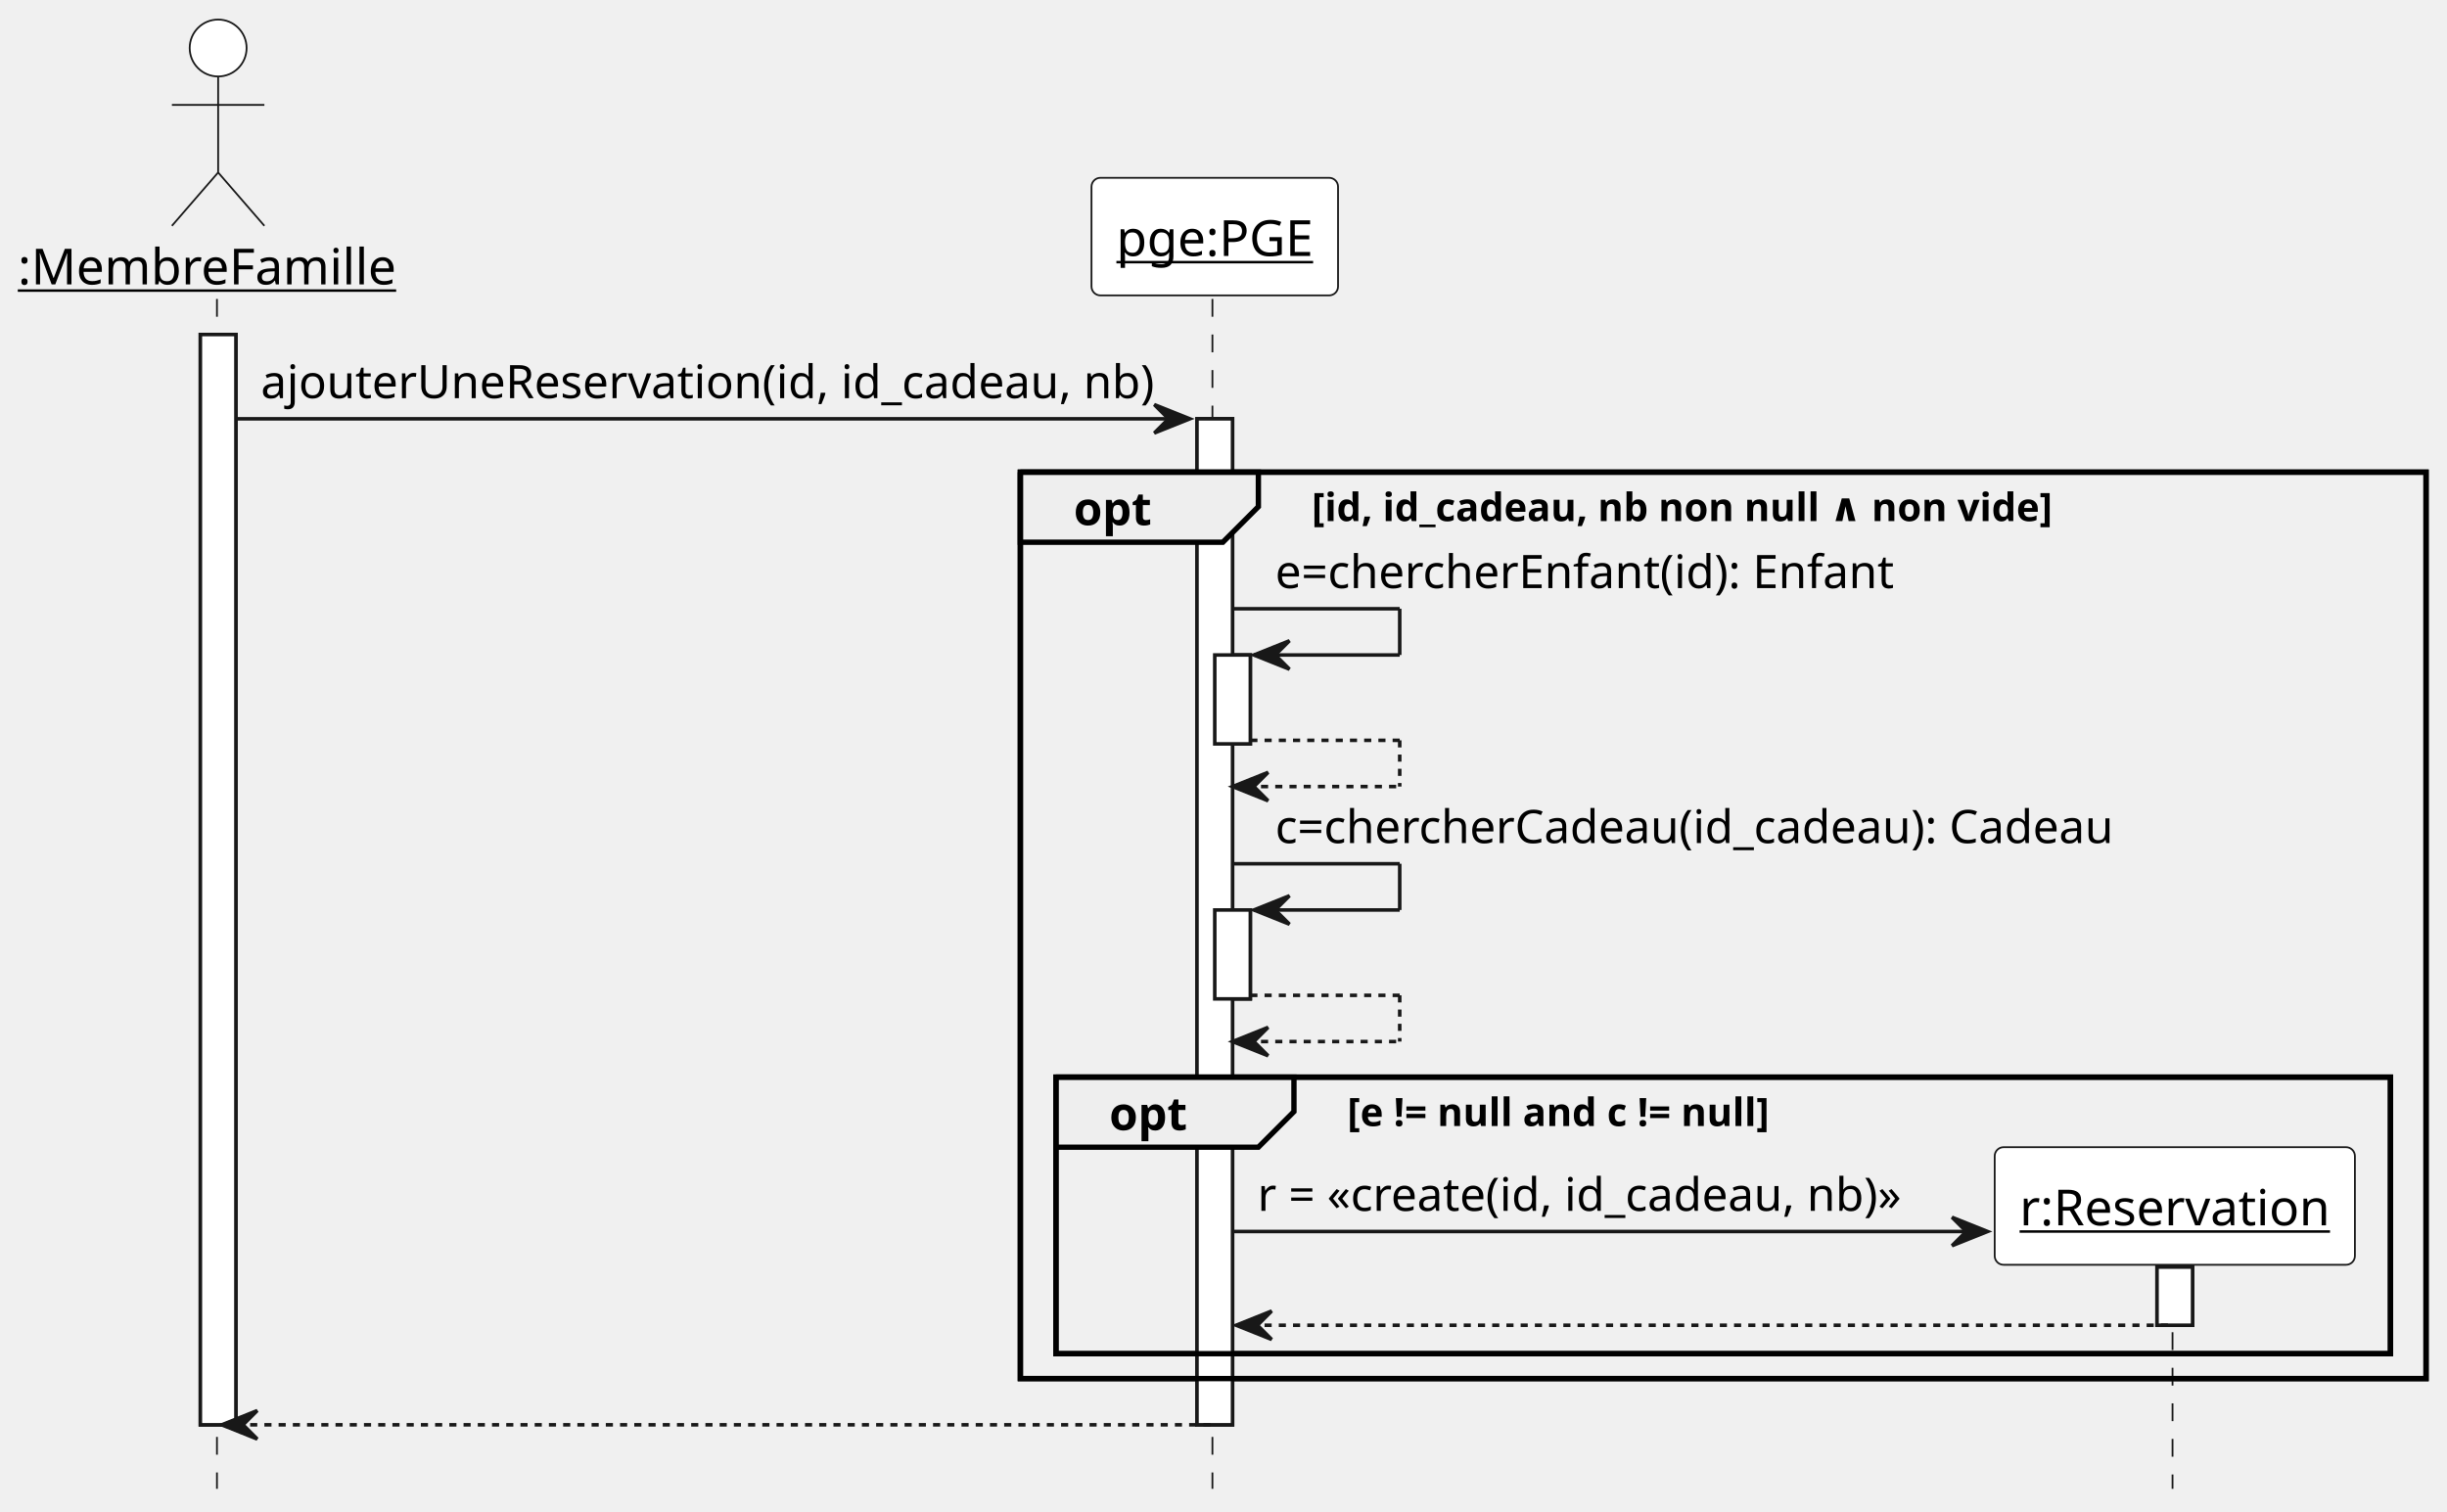
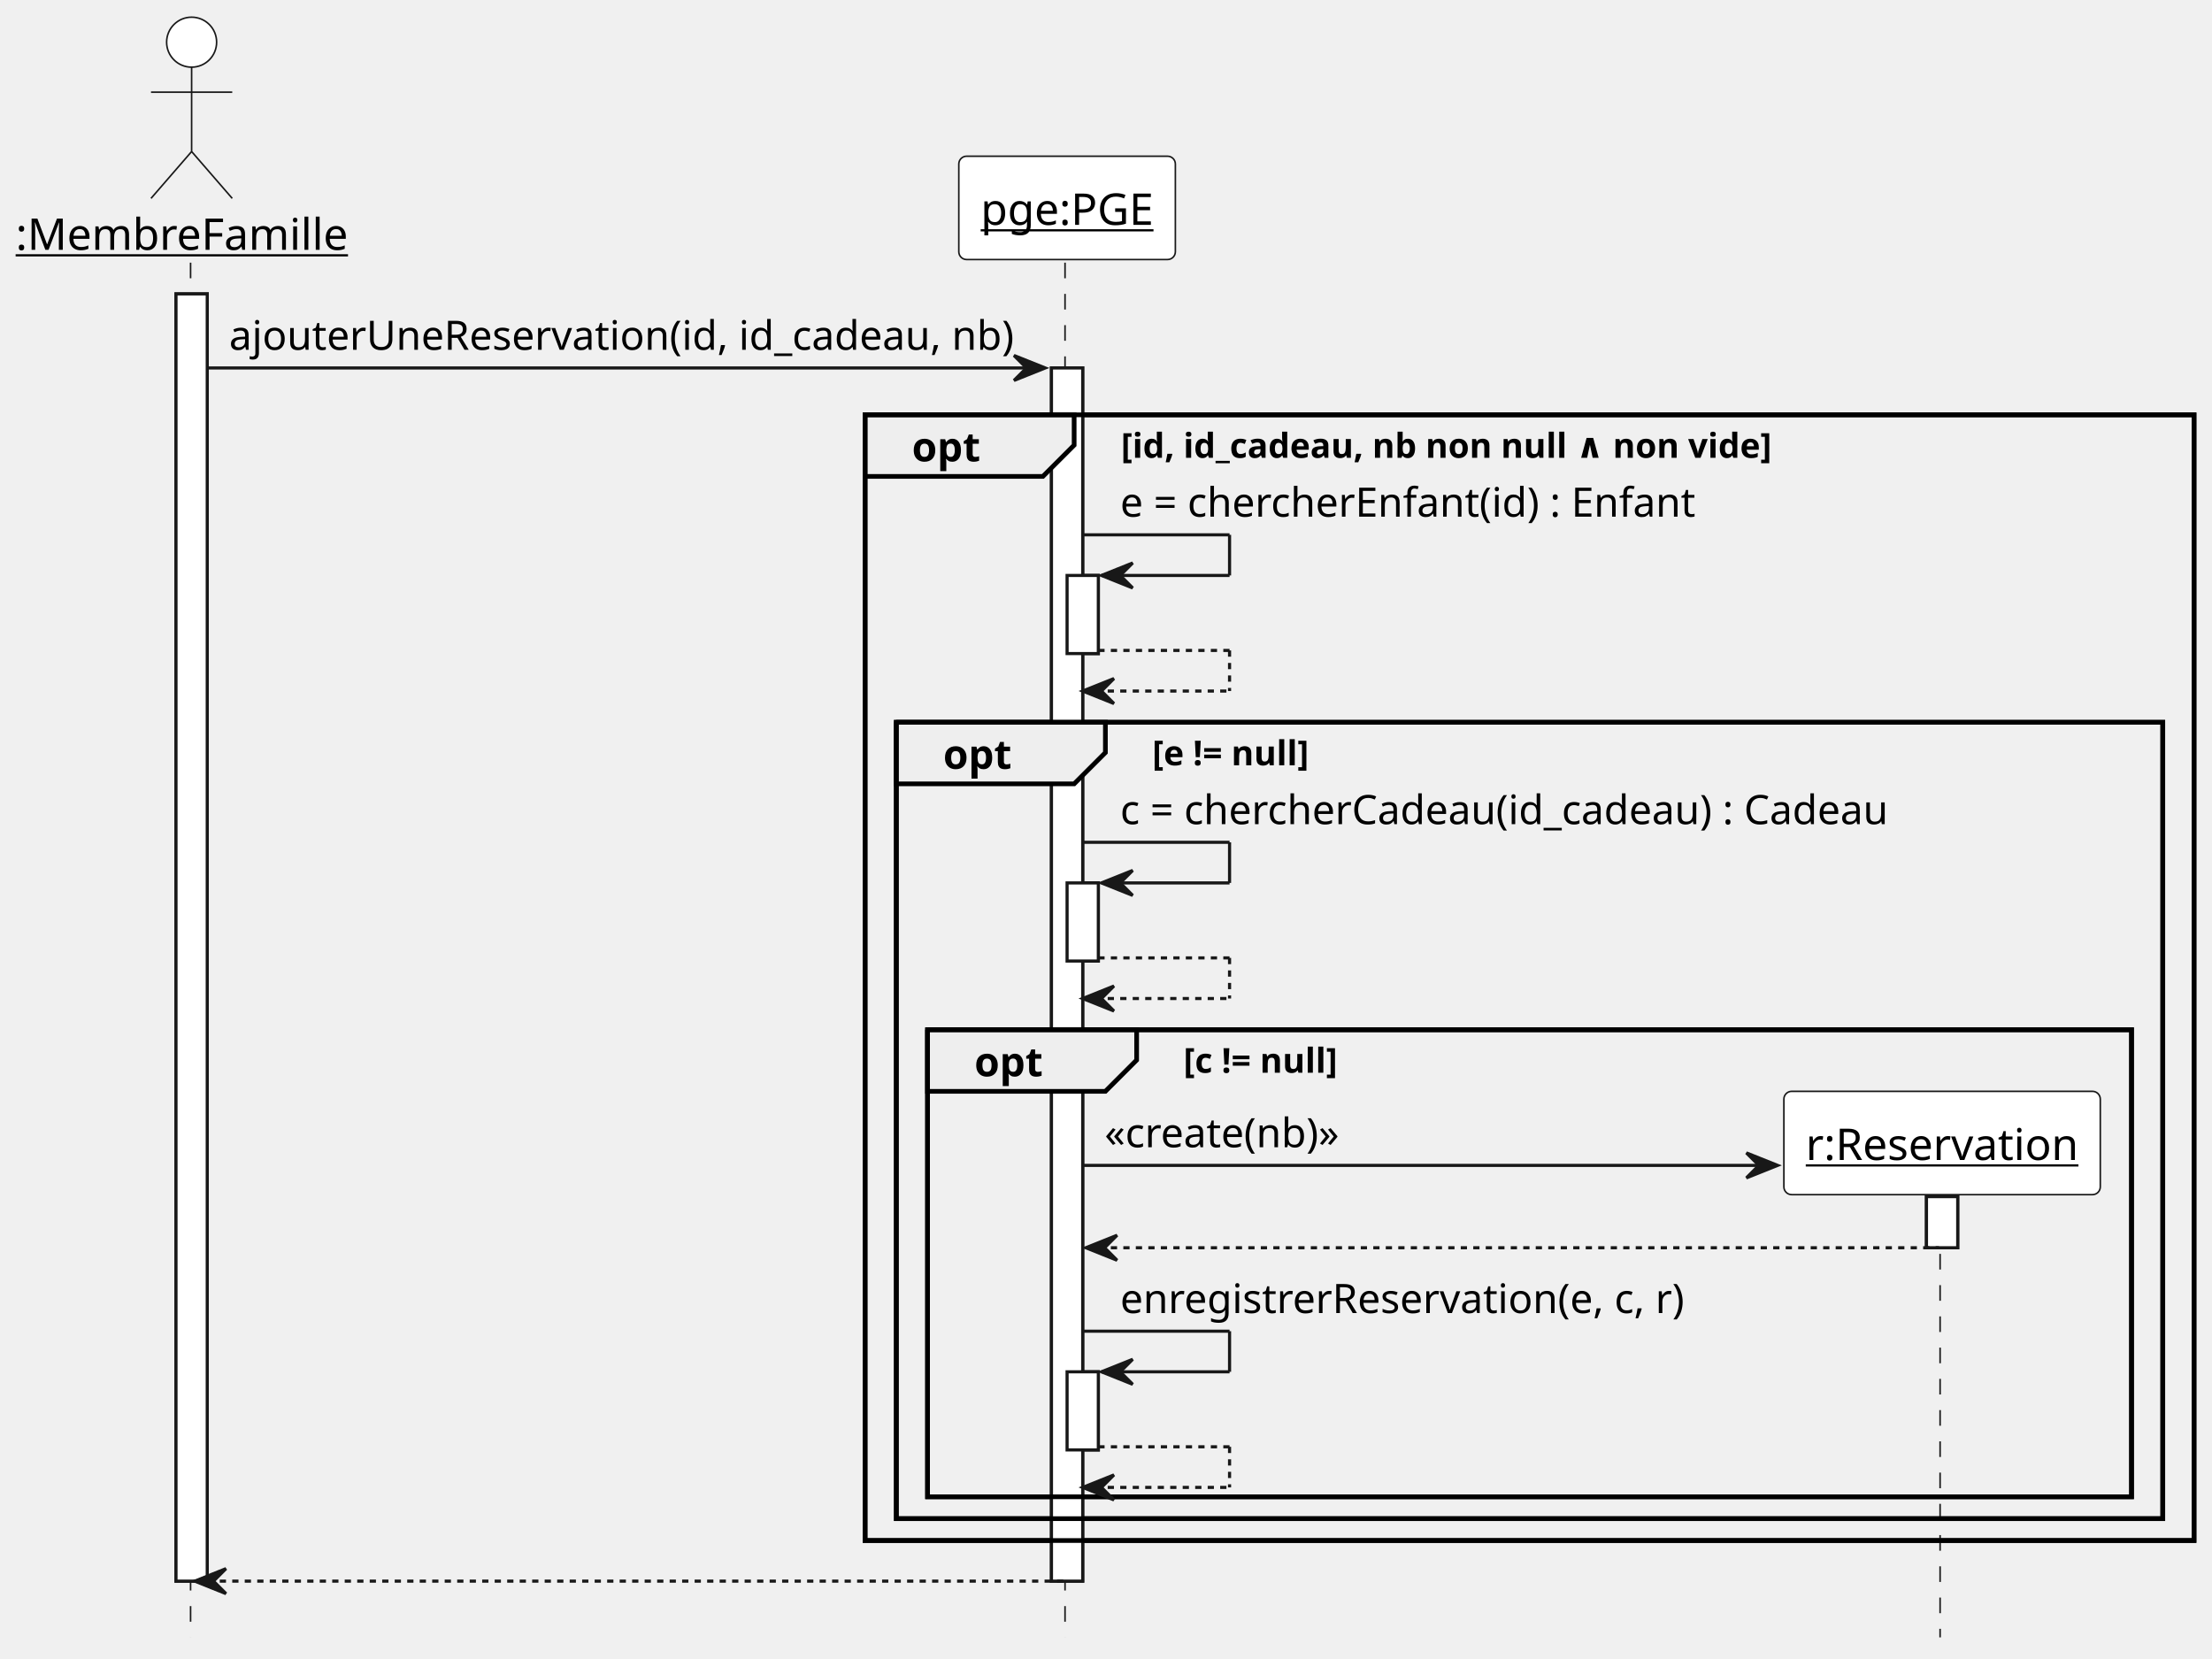
- <svg xmlns="http://www.w3.org/2000/svg" contentStyleType="text/css" data-diagram-type="SEQUENCE" height="425px" preserveAspectRatio="none" style="width:688px;height:425px;background:#FFFFFF;" version="1.1" viewBox="0 0 688 425" width="688px" zoomAndPan="magnify">
+ <svg xmlns="http://www.w3.org/2000/svg" contentStyleType="text/css" data-diagram-type="SEQUENCE" height="531px" preserveAspectRatio="none" style="width:708px;height:531px;background:#FFFFFF;" version="1.1" viewBox="0 0 708 531" width="708px" zoomAndPan="magnify">
  <defs />
  <g>
    <g>
-       <rect fill="#FFFFFF" height="306.598" style="stroke:#181818;stroke-width:1;" width="10" x="56.333" y="94.068" />
+       <rect fill="#FFFFFF" height="412.01" style="stroke:#181818;stroke-width:1;" width="10" x="56.333" y="94.068" />
    </g>
    <g>
-       <rect fill="#FFFFFF" height="282.892" style="stroke:#181818;stroke-width:1;" width="10" x="336.545" y="117.774" />
+       <rect fill="#FFFFFF" height="388.304" style="stroke:#181818;stroke-width:1;" width="10" x="336.545" y="117.774" />
    </g>
    <g>
      <rect fill="#FFFFFF" height="25" style="stroke:#181818;stroke-width:1;" width="10" x="341.545" y="184.186" />
    </g>
    <g>
-       <rect fill="#FFFFFF" height="25" style="stroke:#181818;stroke-width:1;" width="10" x="341.545" y="255.892" />
+       <rect fill="#FFFFFF" height="25" style="stroke:#181818;stroke-width:1;" width="10" x="341.545" y="282.598" />
    </g>
    <g>
-       <rect fill="#FFFFFF" height="16.362" style="stroke:#181818;stroke-width:1;" width="10" x="606.469" y="356.304" />
-     </g>
-     <rect fill="none" height="254.892" style="stroke:#000000;stroke-width:1.5;" width="395.219" x="286.888" y="132.774" />
-     <rect fill="none" height="77.774" style="stroke:#000000;stroke-width:1.5;" width="375.219" x="296.888" y="302.892" />
-     <g>
-       <rect fill="#000000" fill-opacity="0" height="334.598" width="8" x="57.333" y="84.068" />
-       <line style="stroke:#181818;stroke-width:0.5;stroke-dasharray:5,5;" x1="61" x2="61" y1="84.068" y2="418.666" />
+       <rect fill="#FFFFFF" height="25" style="stroke:#181818;stroke-width:1;" width="10" x="341.545" y="439.078" />
    </g>
    <g>
-       <rect fill="#000000" fill-opacity="0" height="334.598" width="8" x="337.545" y="84.068" />
-       <line style="stroke:#181818;stroke-width:0.5;stroke-dasharray:5,5;" x1="340.888" x2="340.888" y1="84.068" y2="418.666" />
+       <rect fill="#FFFFFF" height="16.362" style="stroke:#181818;stroke-width:1;" width="10" x="616.609" y="383.01" />
+     </g>
+     <rect fill="none" height="360.304" style="stroke:#000000;stroke-width:1.5;" width="425.359" x="276.888" y="132.774" />
+     <rect fill="none" height="254.892" style="stroke:#000000;stroke-width:1.5;" width="405.359" x="286.888" y="231.186" />
+     <rect fill="none" height="149.48" style="stroke:#000000;stroke-width:1.5;" width="385.359" x="296.888" y="329.598" />
+     <g>
+       <rect fill="#000000" fill-opacity="0" height="440.01" width="8" x="57.333" y="84.068" />
+       <line style="stroke:#181818;stroke-width:0.5;stroke-dasharray:5,5;" x1="61" x2="61" y1="84.068" y2="524.078" />
    </g>
    <g>
-       <rect fill="#000000" fill-opacity="0" height="64.034" width="8" x="607.469" y="354.632" />
-       <line style="stroke:#181818;stroke-width:0.5;stroke-dasharray:5,5;" x1="610.831" x2="610.831" y1="354.632" y2="418.666" />
+       <rect fill="#000000" fill-opacity="0" height="440.01" width="8" x="337.545" y="84.068" />
+       <line style="stroke:#181818;stroke-width:0.5;stroke-dasharray:5,5;" x1="340.888" x2="340.888" y1="84.068" y2="524.078" />
+     </g>
+     <g>
+       <rect fill="#000000" fill-opacity="0" height="142.74" width="8" x="617.609" y="381.338" />
+       <line style="stroke:#181818;stroke-width:0.5;stroke-dasharray:5,5;" x1="620.971" x2="620.971" y1="381.338" y2="524.078" />
    </g>
    <g class="participant participant-head" data-participant="membrefamille">
      <text fill="#000000" font-family="sans-serif" font-size="14" lengthAdjust="spacing" text-decoration="underline" textLength="106.666" x="5" y="79.966">:MembreFamille</text>
      <ellipse cx="61.333" cy="13.5" fill="#FFFFFF" rx="8" ry="8" style="stroke:#181818;stroke-width:0.5;" />
      <path d="M61.333,21.5 L61.333,48.5 M48.333,29.5 L74.333,29.5 M61.333,48.5 L48.333,63.5 M61.333,48.5 L74.333,63.5" fill="none" style="stroke:#181818;stroke-width:0.5;" />
    </g>
    <g class="participant participant-head" data-participant="pge">
      <rect fill="#FFFFFF" height="33.068" rx="2.5" ry="2.5" style="stroke:#181818;stroke-width:0.5;" width="69.314" x="306.888" y="50" />
      <text fill="#000000" font-family="sans-serif" font-size="14" lengthAdjust="spacing" text-decoration="underline" textLength="55.314" x="313.888" y="71.966">pge:PGE</text>
    </g>
    <g>
-       <rect fill="#FFFFFF" height="306.598" style="stroke:#181818;stroke-width:1;" width="10" x="56.333" y="94.068" />
+       <rect fill="#FFFFFF" height="412.01" style="stroke:#181818;stroke-width:1;" width="10" x="56.333" y="94.068" />
    </g>
    <g>
-       <rect fill="#FFFFFF" height="282.892" style="stroke:#181818;stroke-width:1;" width="10" x="336.545" y="117.774" />
+       <rect fill="#FFFFFF" height="388.304" style="stroke:#181818;stroke-width:1;" width="10" x="336.545" y="117.774" />
    </g>
    <g>
      <rect fill="#FFFFFF" height="25" style="stroke:#181818;stroke-width:1;" width="10" x="341.545" y="184.186" />
    </g>
    <g>
-       <rect fill="#FFFFFF" height="25" style="stroke:#181818;stroke-width:1;" width="10" x="341.545" y="255.892" />
+       <rect fill="#FFFFFF" height="25" style="stroke:#181818;stroke-width:1;" width="10" x="341.545" y="282.598" />
    </g>
    <g>
-       <rect fill="#FFFFFF" height="16.362" style="stroke:#181818;stroke-width:1;" width="10" x="606.469" y="356.304" />
+       <rect fill="#FFFFFF" height="25" style="stroke:#181818;stroke-width:1;" width="10" x="341.545" y="439.078" />
+     </g>
+     <g>
+       <rect fill="#FFFFFF" height="16.362" style="stroke:#181818;stroke-width:1;" width="10" x="616.609" y="383.01" />
    </g>
    <g class="message" data-participant-1="membrefamille" data-participant-2="pge">
      <polygon fill="#181818" points="324.545,113.774,334.545,117.774,324.545,121.774,328.545,117.774" style="stroke:#181818;stroke-width:1;" />
      <line style="stroke:#181818;stroke-width:1;" x1="66.333" x2="330.545" y1="117.774" y2="117.774" />
      <text fill="#000000" font-family="sans-serif" font-size="13" lengthAdjust="spacing" textLength="251.212" x="73.333" y="111.965">ajouterUneReservation(id, id_cadeau, nb)</text>
    </g>
-     <path d="M286.888,132.774 L353.806,132.774 L353.806,142.48 L343.806,152.48 L286.888,152.48 L286.888,132.774" fill="#EEEEEE" style="stroke:#000000;stroke-width:1.5;" />
-     <rect fill="none" height="254.892" style="stroke:#000000;stroke-width:1.5;" width="395.219" x="286.888" y="132.774" />
-     <text fill="#000000" font-family="sans-serif" font-size="13" font-weight="bold" lengthAdjust="spacing" textLength="21.918" x="301.888" y="147.671">opt</text>
-     <text fill="#000000" font-family="sans-serif" font-size="11" font-weight="bold" lengthAdjust="spacing" textLength="207.516" x="368.806" y="146.533">[id, id_cadeau, nb non null ∧ non vide]</text>
+     <path d="M276.888,132.774 L343.806,132.774 L343.806,142.48 L333.806,152.48 L276.888,152.48 L276.888,132.774" fill="#EEEEEE" style="stroke:#000000;stroke-width:1.5;" />
+     <rect fill="none" height="360.304" style="stroke:#000000;stroke-width:1.5;" width="425.359" x="276.888" y="132.774" />
+     <text fill="#000000" font-family="sans-serif" font-size="13" font-weight="bold" lengthAdjust="spacing" textLength="21.918" x="291.888" y="147.671">opt</text>
+     <text fill="#000000" font-family="sans-serif" font-size="11" font-weight="bold" lengthAdjust="spacing" textLength="207.516" x="358.806" y="146.533">[id, id_cadeau, nb non null ∧ non vide]</text>
    <g class="message" data-participant-1="pge" data-participant-2="pge">
      <line style="stroke:#181818;stroke-width:1;" x1="346.545" x2="393.545" y1="171.186" y2="171.186" />
      <line style="stroke:#181818;stroke-width:1;" x1="393.545" x2="393.545" y1="171.186" y2="184.186" />
      <line style="stroke:#181818;stroke-width:1;" x1="352.545" x2="393.545" y1="184.186" y2="184.186" />
      <polygon fill="#181818" points="362.545,180.186,352.545,184.186,362.545,188.186,358.545,184.186" style="stroke:#181818;stroke-width:1;" />
-       <text fill="#000000" font-family="sans-serif" font-size="13" lengthAdjust="spacing" textLength="174.239" x="358.545" y="165.377">e=chercherEnfant(id): Enfant</text>
+       <text fill="#000000" font-family="sans-serif" font-size="13" lengthAdjust="spacing" textLength="184.379" x="358.545" y="165.377">e = chercherEnfant(id) : Enfant</text>
    </g>
    <g class="message" data-participant-1="pge" data-participant-2="pge">
      <line style="stroke:#181818;stroke-width:1;stroke-dasharray:2,2;" x1="351.545" x2="393.545" y1="208.186" y2="208.186" />
      <line style="stroke:#181818;stroke-width:1;stroke-dasharray:2,2;" x1="393.545" x2="393.545" y1="208.186" y2="221.186" />
      <line style="stroke:#181818;stroke-width:1;stroke-dasharray:2,2;" x1="346.545" x2="393.545" y1="221.186" y2="221.186" />
      <polygon fill="#181818" points="356.545,217.186,346.545,221.186,356.545,225.186,352.545,221.186" style="stroke:#181818;stroke-width:1;" />
    </g>
+     <path d="M286.888,231.186 L353.806,231.186 L353.806,240.892 L343.806,250.892 L286.888,250.892 L286.888,231.186" fill="#EEEEEE" style="stroke:#000000;stroke-width:1.5;" />
+     <rect fill="none" height="254.892" style="stroke:#000000;stroke-width:1.5;" width="405.359" x="286.888" y="231.186" />
+     <text fill="#000000" font-family="sans-serif" font-size="13" font-weight="bold" lengthAdjust="spacing" textLength="21.918" x="301.888" y="246.083">opt</text>
+     <text fill="#000000" font-family="sans-serif" font-size="11" font-weight="bold" lengthAdjust="spacing" textLength="50.105" x="368.806" y="244.945">[e != null]</text>
    <g class="message" data-participant-1="pge" data-participant-2="pge">
-       <line style="stroke:#181818;stroke-width:1;" x1="346.545" x2="393.545" y1="242.892" y2="242.892" />
-       <line style="stroke:#181818;stroke-width:1;" x1="393.545" x2="393.545" y1="242.892" y2="255.892" />
-       <line style="stroke:#181818;stroke-width:1;" x1="352.545" x2="393.545" y1="255.892" y2="255.892" />
-       <polygon fill="#181818" points="362.545,251.892,352.545,255.892,362.545,259.892,358.545,255.892" style="stroke:#181818;stroke-width:1;" />
-       <text fill="#000000" font-family="sans-serif" font-size="13" lengthAdjust="spacing" textLength="235.924" x="358.545" y="237.083">c=chercherCadeau(id_cadeau): Cadeau</text>
+       <line style="stroke:#181818;stroke-width:1;" x1="346.545" x2="393.545" y1="269.598" y2="269.598" />
+       <line style="stroke:#181818;stroke-width:1;" x1="393.545" x2="393.545" y1="269.598" y2="282.598" />
+       <line style="stroke:#181818;stroke-width:1;" x1="352.545" x2="393.545" y1="282.598" y2="282.598" />
+       <polygon fill="#181818" points="362.545,278.598,352.545,282.598,362.545,286.598,358.545,282.598" style="stroke:#181818;stroke-width:1;" />
+       <text fill="#000000" font-family="sans-serif" font-size="13" lengthAdjust="spacing" textLength="246.064" x="358.545" y="263.789">c = chercherCadeau(id_cadeau) : Cadeau</text>
    </g>
    <g class="message" data-participant-1="pge" data-participant-2="pge">
-       <line style="stroke:#181818;stroke-width:1;stroke-dasharray:2,2;" x1="351.545" x2="393.545" y1="279.892" y2="279.892" />
-       <line style="stroke:#181818;stroke-width:1;stroke-dasharray:2,2;" x1="393.545" x2="393.545" y1="279.892" y2="292.892" />
-       <line style="stroke:#181818;stroke-width:1;stroke-dasharray:2,2;" x1="346.545" x2="393.545" y1="292.892" y2="292.892" />
-       <polygon fill="#181818" points="356.545,288.892,346.545,292.892,356.545,296.892,352.545,292.892" style="stroke:#181818;stroke-width:1;" />
+       <line style="stroke:#181818;stroke-width:1;stroke-dasharray:2,2;" x1="351.545" x2="393.545" y1="306.598" y2="306.598" />
+       <line style="stroke:#181818;stroke-width:1;stroke-dasharray:2,2;" x1="393.545" x2="393.545" y1="306.598" y2="319.598" />
+       <line style="stroke:#181818;stroke-width:1;stroke-dasharray:2,2;" x1="346.545" x2="393.545" y1="319.598" y2="319.598" />
+       <polygon fill="#181818" points="356.545,315.598,346.545,319.598,356.545,323.598,352.545,319.598" style="stroke:#181818;stroke-width:1;" />
    </g>
-     <path d="M296.888,302.892 L363.806,302.892 L363.806,312.598 L353.806,322.598 L296.888,322.598 L296.888,302.892" fill="#EEEEEE" style="stroke:#000000;stroke-width:1.5;" />
-     <rect fill="none" height="77.774" style="stroke:#000000;stroke-width:1.5;" width="375.219" x="296.888" y="302.892" />
-     <text fill="#000000" font-family="sans-serif" font-size="13" font-weight="bold" lengthAdjust="spacing" textLength="21.918" x="311.888" y="317.789">opt</text>
-     <text fill="#000000" font-family="sans-serif" font-size="11" font-weight="bold" lengthAdjust="spacing" textLength="118.634" x="378.806" y="316.651">[e != null and c != null]</text>
+     <path d="M296.888,329.598 L363.806,329.598 L363.806,339.304 L353.806,349.304 L296.888,349.304 L296.888,329.598" fill="#EEEEEE" style="stroke:#000000;stroke-width:1.5;" />
+     <rect fill="none" height="149.48" style="stroke:#000000;stroke-width:1.5;" width="385.359" x="296.888" y="329.598" />
+     <text fill="#000000" font-family="sans-serif" font-size="13" font-weight="bold" lengthAdjust="spacing" textLength="21.918" x="311.888" y="344.495">opt</text>
+     <text fill="#000000" font-family="sans-serif" font-size="11" font-weight="bold" lengthAdjust="spacing" textLength="49.258" x="378.806" y="343.357">[c != null]</text>
    <g class="message" data-participant-1="pge" data-participant-2="r">
-       <polygon fill="#181818" points="548.831,342.304,558.831,346.304,548.831,350.304,552.831,346.304" style="stroke:#181818;stroke-width:1;" />
-       <line style="stroke:#181818;stroke-width:1;" x1="346.545" x2="554.831" y1="346.304" y2="346.304" />
-       <text fill="#000000" font-family="sans-serif" font-size="13" lengthAdjust="spacing" textLength="181.272" x="353.545" y="340.495">r = «create(id, id_cadeau, nb)»</text>
+       <polygon fill="#181818" points="558.971,369.01,568.971,373.01,558.971,377.01,562.971,373.01" style="stroke:#181818;stroke-width:1;" />
+       <line style="stroke:#181818;stroke-width:1;" x1="346.545" x2="564.971" y1="373.01" y2="373.01" />
+       <text fill="#000000" font-family="sans-serif" font-size="13" lengthAdjust="spacing" textLength="75.322" x="353.545" y="367.201">«create(nb)»</text>
    </g>
-     <rect fill="#FFFFFF" height="33.068" rx="2.5" ry="2.5" style="stroke:#181818;stroke-width:0.5;" width="101.276" x="560.831" y="322.598" />
-     <text fill="#000000" font-family="sans-serif" font-size="14" lengthAdjust="spacing" text-decoration="underline" textLength="87.276" x="567.831" y="344.564">r:Reservation</text>
+     <rect fill="#FFFFFF" height="33.068" rx="2.5" ry="2.5" style="stroke:#181818;stroke-width:0.5;" width="101.276" x="570.971" y="349.304" />
+     <text fill="#000000" font-family="sans-serif" font-size="14" lengthAdjust="spacing" text-decoration="underline" textLength="87.276" x="577.971" y="371.27">r:Reservation</text>
    <g class="message" data-participant-1="r" data-participant-2="pge">
-       <polygon fill="#181818" points="357.545,368.666,347.545,372.666,357.545,376.666,353.545,372.666" style="stroke:#181818;stroke-width:1;" />
-       <line style="stroke:#181818;stroke-width:1;stroke-dasharray:2,2;" x1="351.545" x2="610.469" y1="372.666" y2="372.666" />
+       <polygon fill="#181818" points="357.545,395.372,347.545,399.372,357.545,403.372,353.545,399.372" style="stroke:#181818;stroke-width:1;" />
+       <line style="stroke:#181818;stroke-width:1;stroke-dasharray:2,2;" x1="351.545" x2="620.609" y1="399.372" y2="399.372" />
+     </g>
+     <g class="message" data-participant-1="pge" data-participant-2="pge">
+       <line style="stroke:#181818;stroke-width:1;" x1="346.545" x2="393.545" y1="426.078" y2="426.078" />
+       <line style="stroke:#181818;stroke-width:1;" x1="393.545" x2="393.545" y1="426.078" y2="439.078" />
+       <line style="stroke:#181818;stroke-width:1;" x1="352.545" x2="393.545" y1="439.078" y2="439.078" />
+       <polygon fill="#181818" points="362.545,435.078,352.545,439.078,362.545,443.078,358.545,439.078" style="stroke:#181818;stroke-width:1;" />
+       <text fill="#000000" font-family="sans-serif" font-size="13" lengthAdjust="spacing" textLength="181.064" x="358.545" y="420.269">enregistrerReservation(e, c, r)</text>
+     </g>
+     <g class="message" data-participant-1="pge" data-participant-2="pge">
+       <line style="stroke:#181818;stroke-width:1;stroke-dasharray:2,2;" x1="351.545" x2="393.545" y1="463.078" y2="463.078" />
+       <line style="stroke:#181818;stroke-width:1;stroke-dasharray:2,2;" x1="393.545" x2="393.545" y1="463.078" y2="476.078" />
+       <line style="stroke:#181818;stroke-width:1;stroke-dasharray:2,2;" x1="346.545" x2="393.545" y1="476.078" y2="476.078" />
+       <polygon fill="#181818" points="356.545,472.078,346.545,476.078,356.545,480.078,352.545,476.078" style="stroke:#181818;stroke-width:1;" />
    </g>
    <g class="message" data-participant-1="pge" data-participant-2="membrefamille">
-       <polygon fill="#181818" points="72.333,396.666,62.333,400.666,72.333,404.666,68.333,400.666" style="stroke:#181818;stroke-width:1;" />
-       <line style="stroke:#181818;stroke-width:1;stroke-dasharray:2,2;" x1="66.333" x2="340.545" y1="400.666" y2="400.666" />
+       <polygon fill="#181818" points="72.333,502.078,62.333,506.078,72.333,510.078,68.333,506.078" style="stroke:#181818;stroke-width:1;" />
+       <line style="stroke:#181818;stroke-width:1;stroke-dasharray:2,2;" x1="66.333" x2="340.545" y1="506.078" y2="506.078" />
    </g>
  </g>
</svg>
